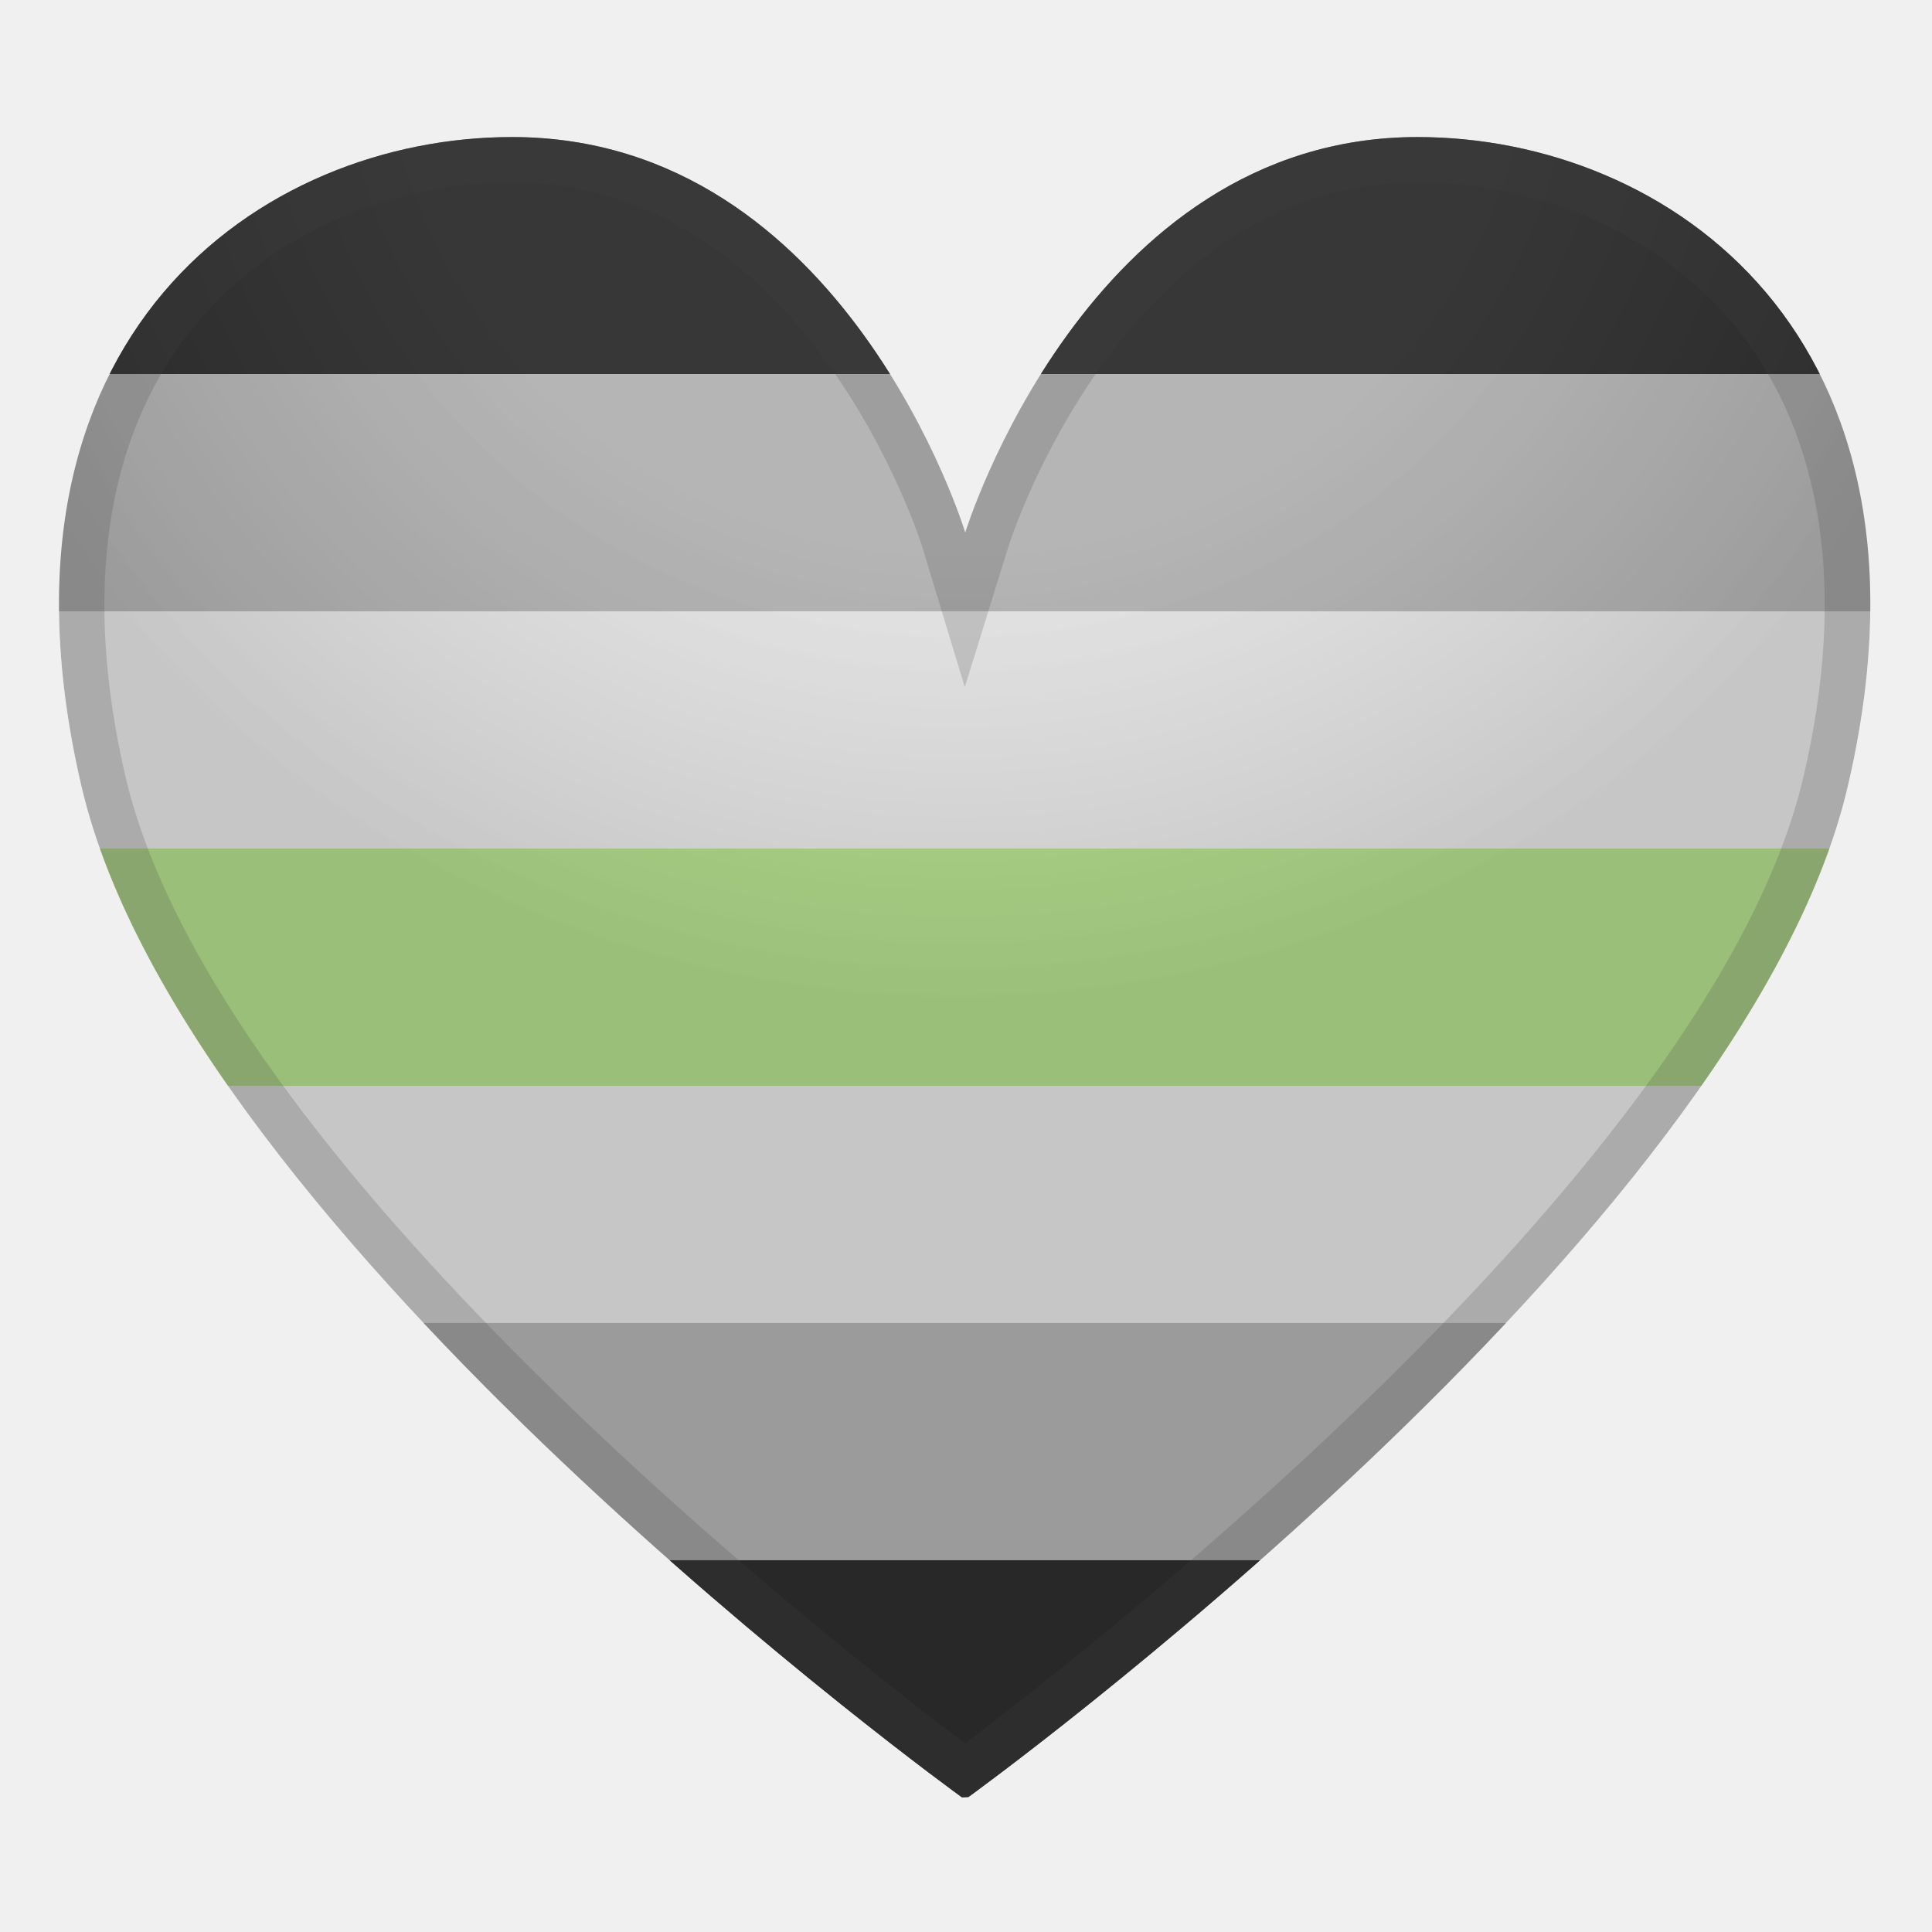
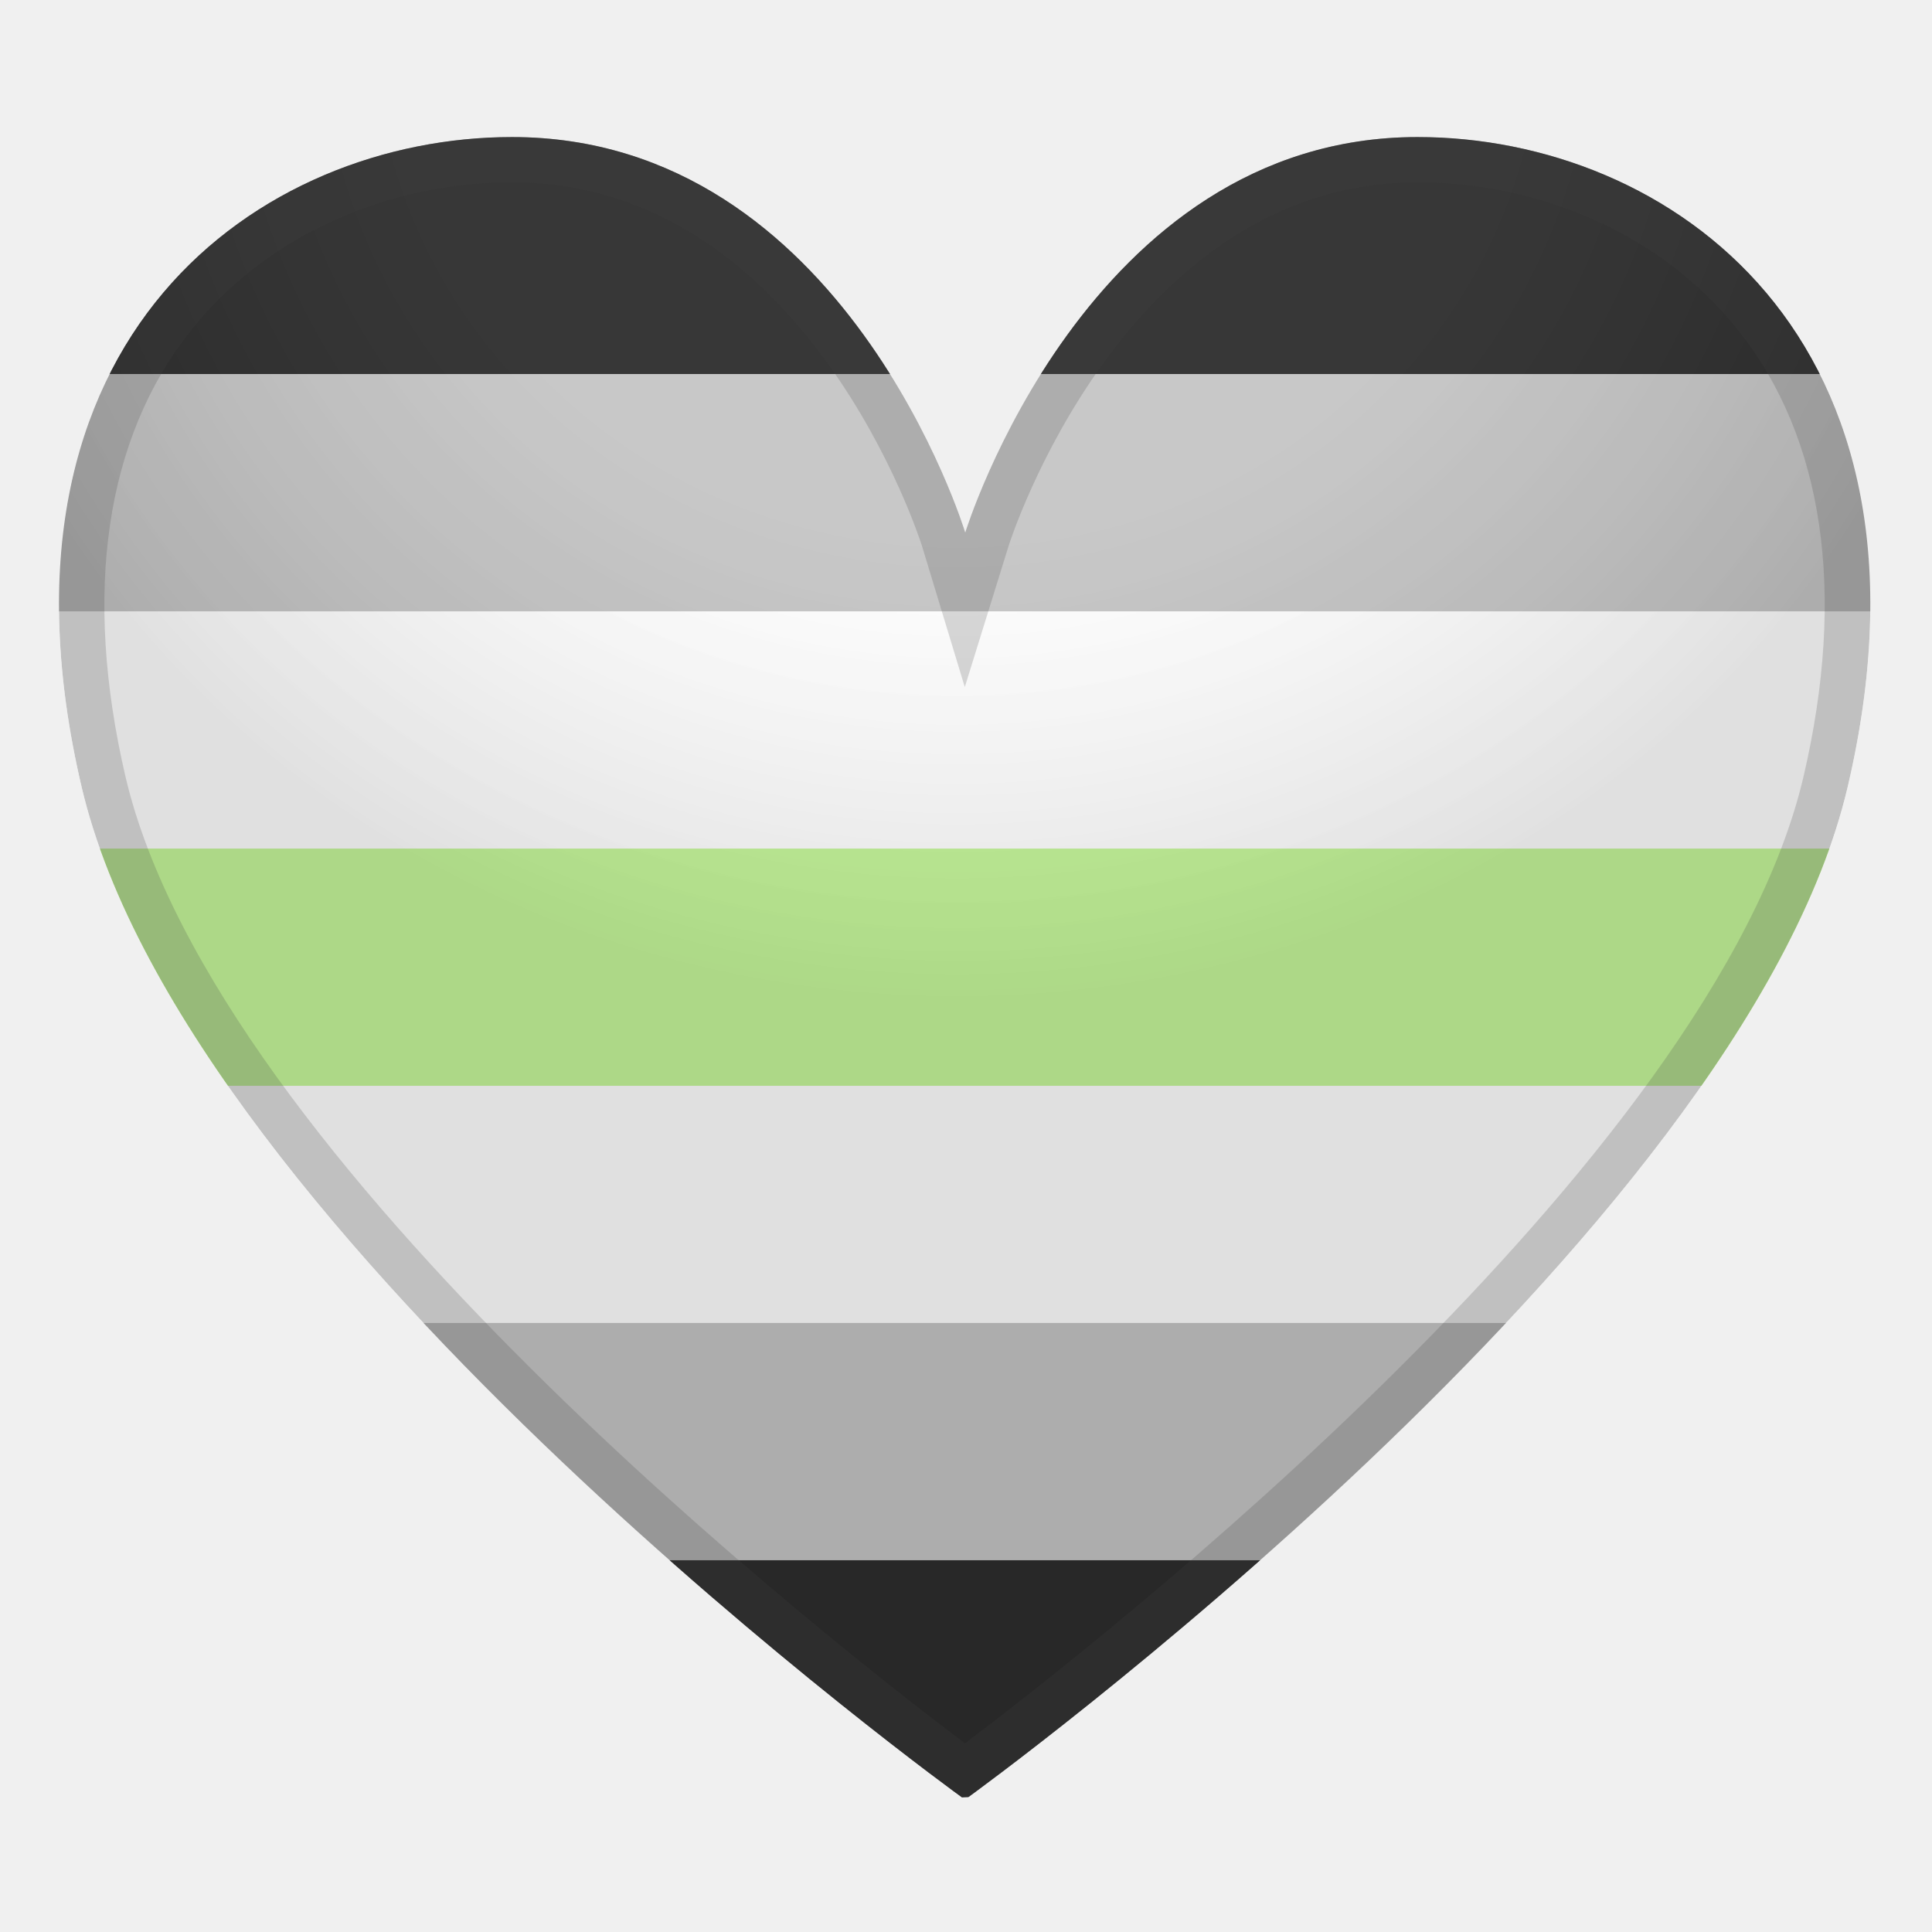
<svg xmlns="http://www.w3.org/2000/svg" enable-background="new 0 0 128 128" viewBox="0 0 128 128">
  <radialGradient id="a" cx="63.41" cy="-3.001" r="76.735" gradientTransform="matrix(.9985 0 0 .9337 .0985 4.2468)" gradientUnits="userSpaceOnUse">
-     <stop stop-color="#ADADAD" stop-opacity="0.318" offset=".475" />
-     <stop stop-color="#696969" stop-opacity="0.38" offset=".913" />
+     <stop stop-color="#FFF" stop-opacity="0.216" offset=".475" />
+     <stop stop-color="#8F8F8F" stop-opacity="0.279" offset=".913" />
  </radialGradient>
  <clipPath id="h">
    <path d="m93.92 9.08c-21.92 0-29.97 26.2-29.97 26.2s-7.95-26.2-30.03-26.2c-16.59 0-35.51 13.15-28.52 43.03 6.99 29.89 58.33 66.97 58.33 66.97l0.43-0.02s51.27-37.06 58.26-66.95c6.99-29.88-11.91-43.03-28.5-43.03z" />
  </clipPath>
  <g clip-path="url(#h)">
    <path d="M0 9.08H128v15.71H0z" />
    <path d="M0 24.79H128v15.72H0z" fill="#B9B9B9" />
    <path d="M0 40.51H128v15.71H0z" fill="#FFF" />
    <path d="M0 56.22H128v15.72H0z" fill="#B8F483" />
    <path d="M0 71.94H128v15.71H0z" fill="#FFF" />
    <path d="M0 87.65H128v15.72H0z" fill="#B9B9B9" />
    <path d="M0 103.37H128v15.71H0z" />
    <path d="M0 0H128V128H0z" fill="url(#a)" />
    <path d="m93.92 12.08c8.44 0 16.38 3.67 21.25 9.81 5.67 7.15 7.16 17.37 4.32 29.55-5.99 25.62-47.08 57.67-55.56 64.06-8.55-6.44-49.63-38.47-55.62-64.06-2.83-12.18-1.34-22.39 4.33-29.54 4.88-6.15 12.83-9.82 21.28-9.82 19.55 0 27.08 23.84 27.16 24.08l2.84 9.36 2.9-9.34c0.07-0.25 7.69-24.1 27.1-24.1m0-3c-21.92 0-29.97 26.2-29.97 26.2s-7.95-26.2-30.03-26.2c-16.59 0-35.51 13.15-28.52 43.03 6.99 29.89 58.33 66.97 58.33 66.97l0.43-0.02s51.27-37.06 58.26-66.95c6.99-29.88-11.91-43.03-28.5-43.03z" fill="#424242" opacity=".2" />
  </g>
</svg>
